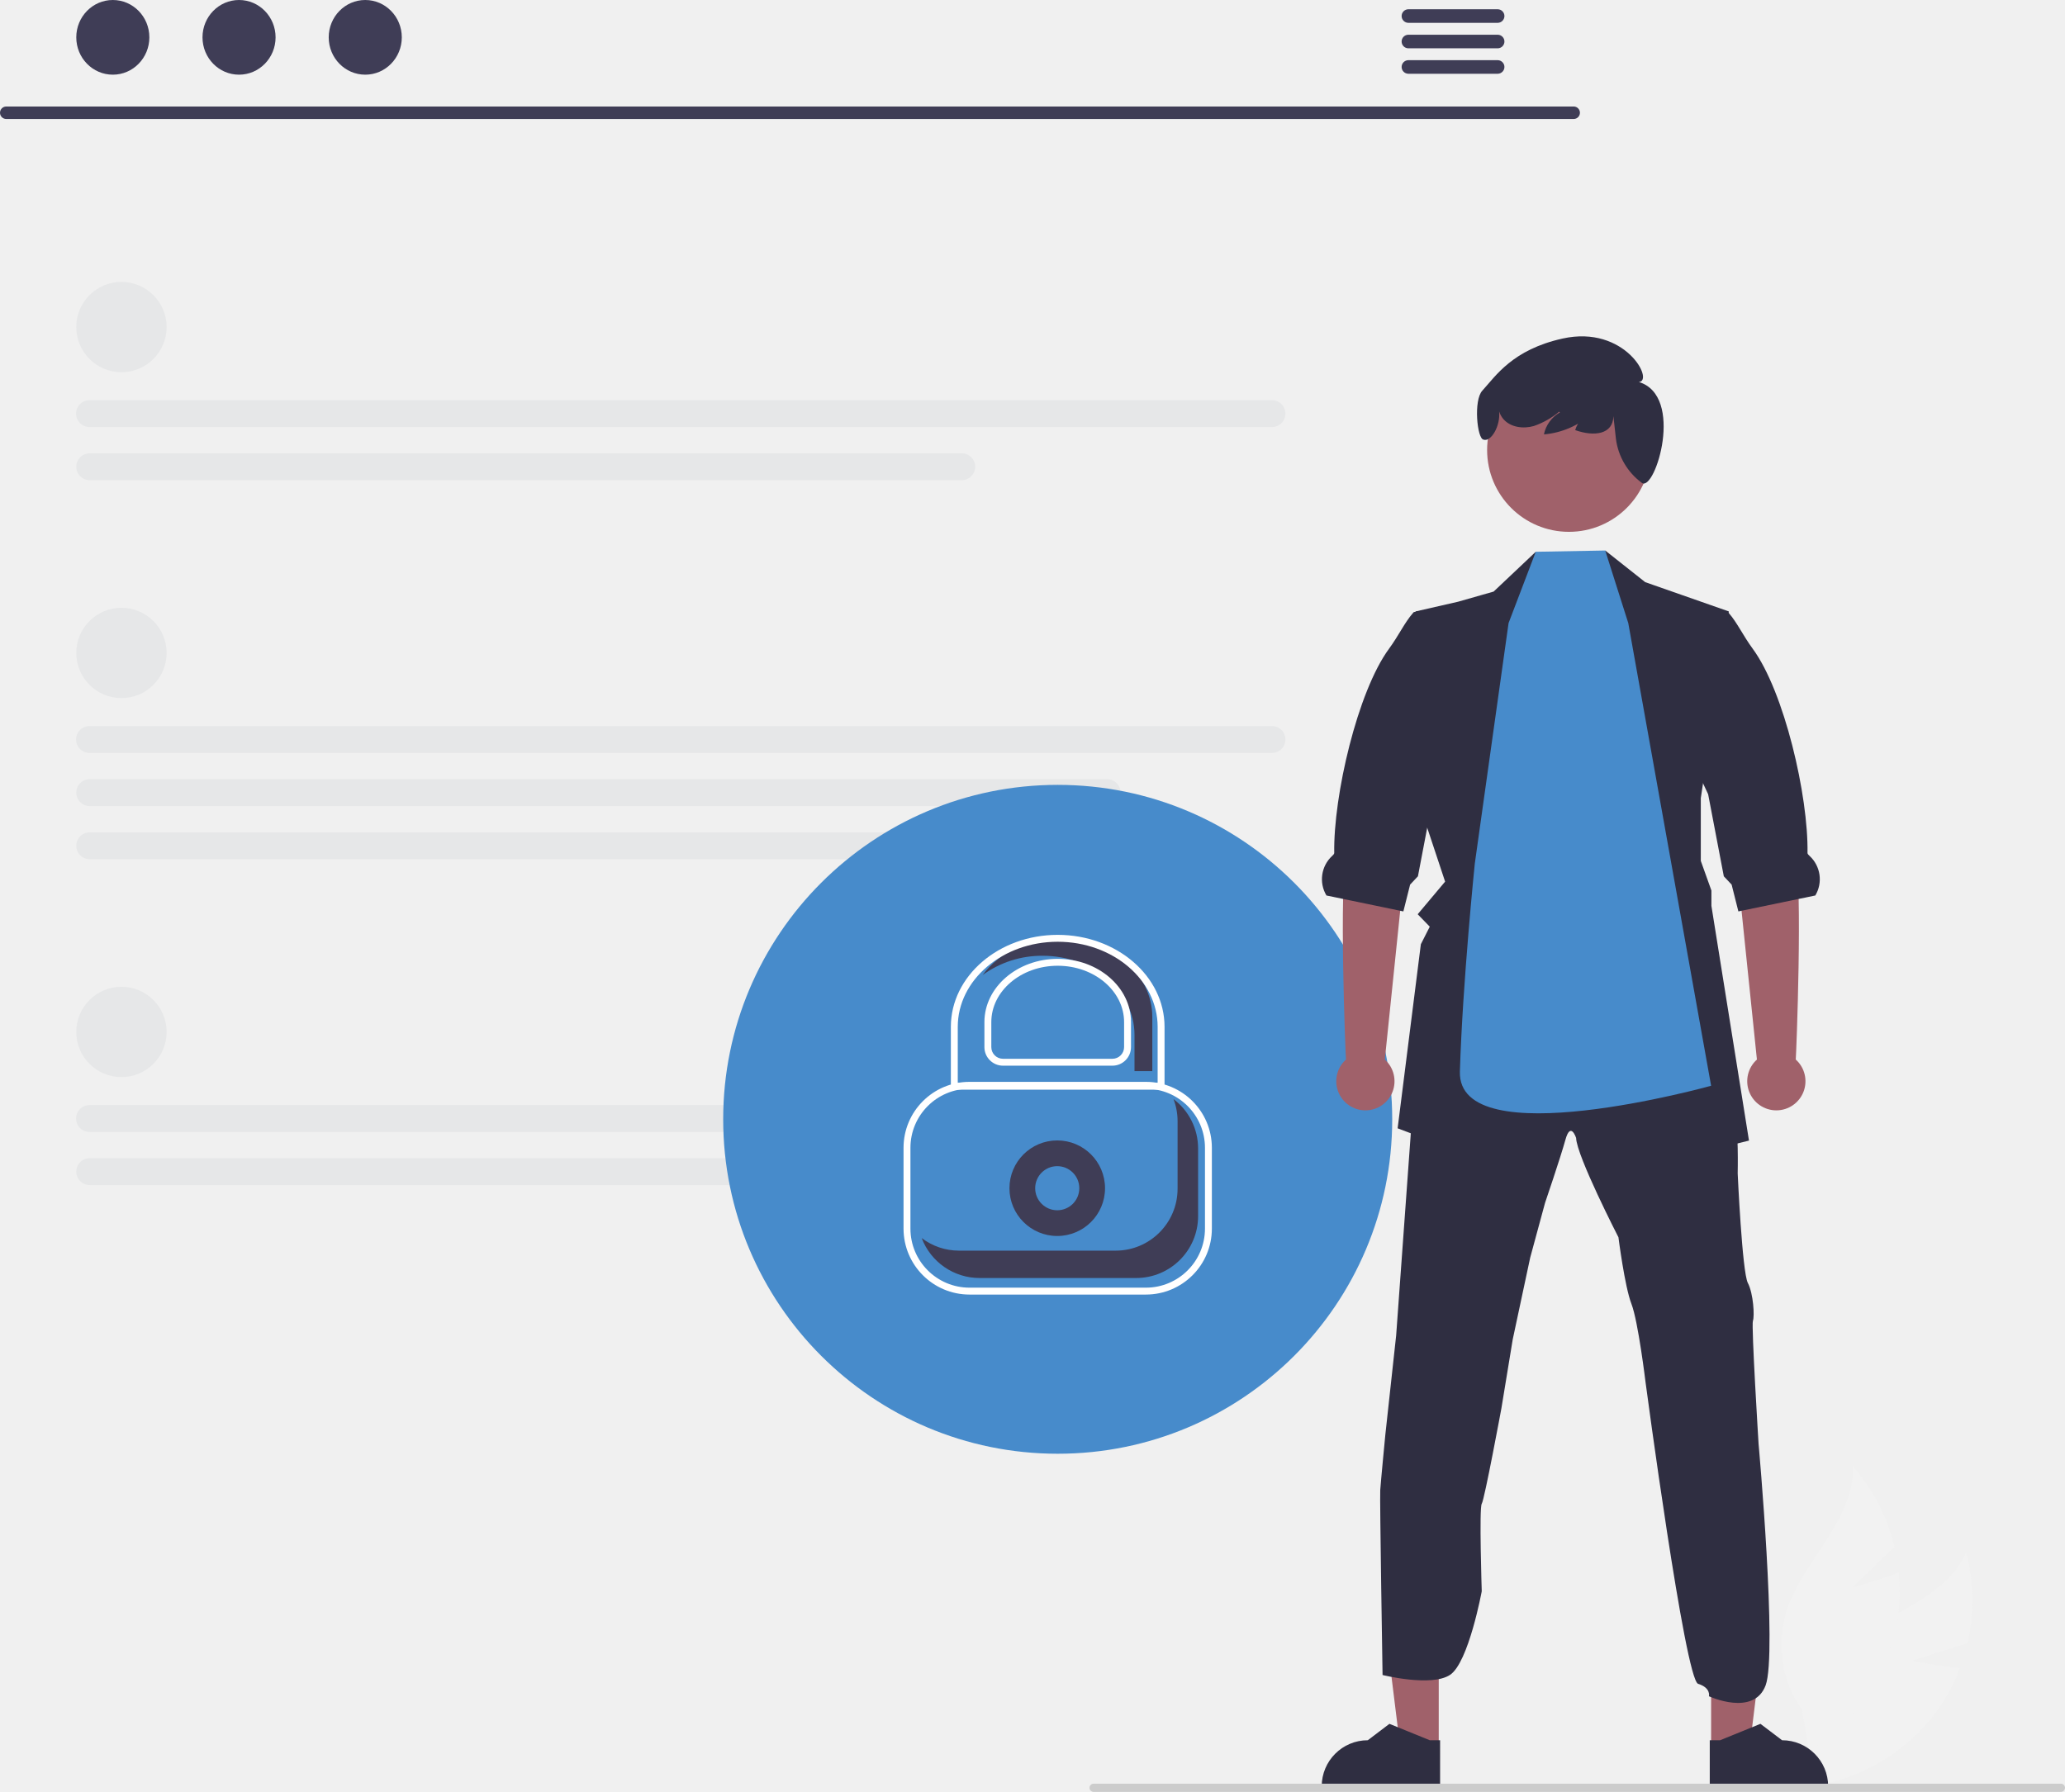
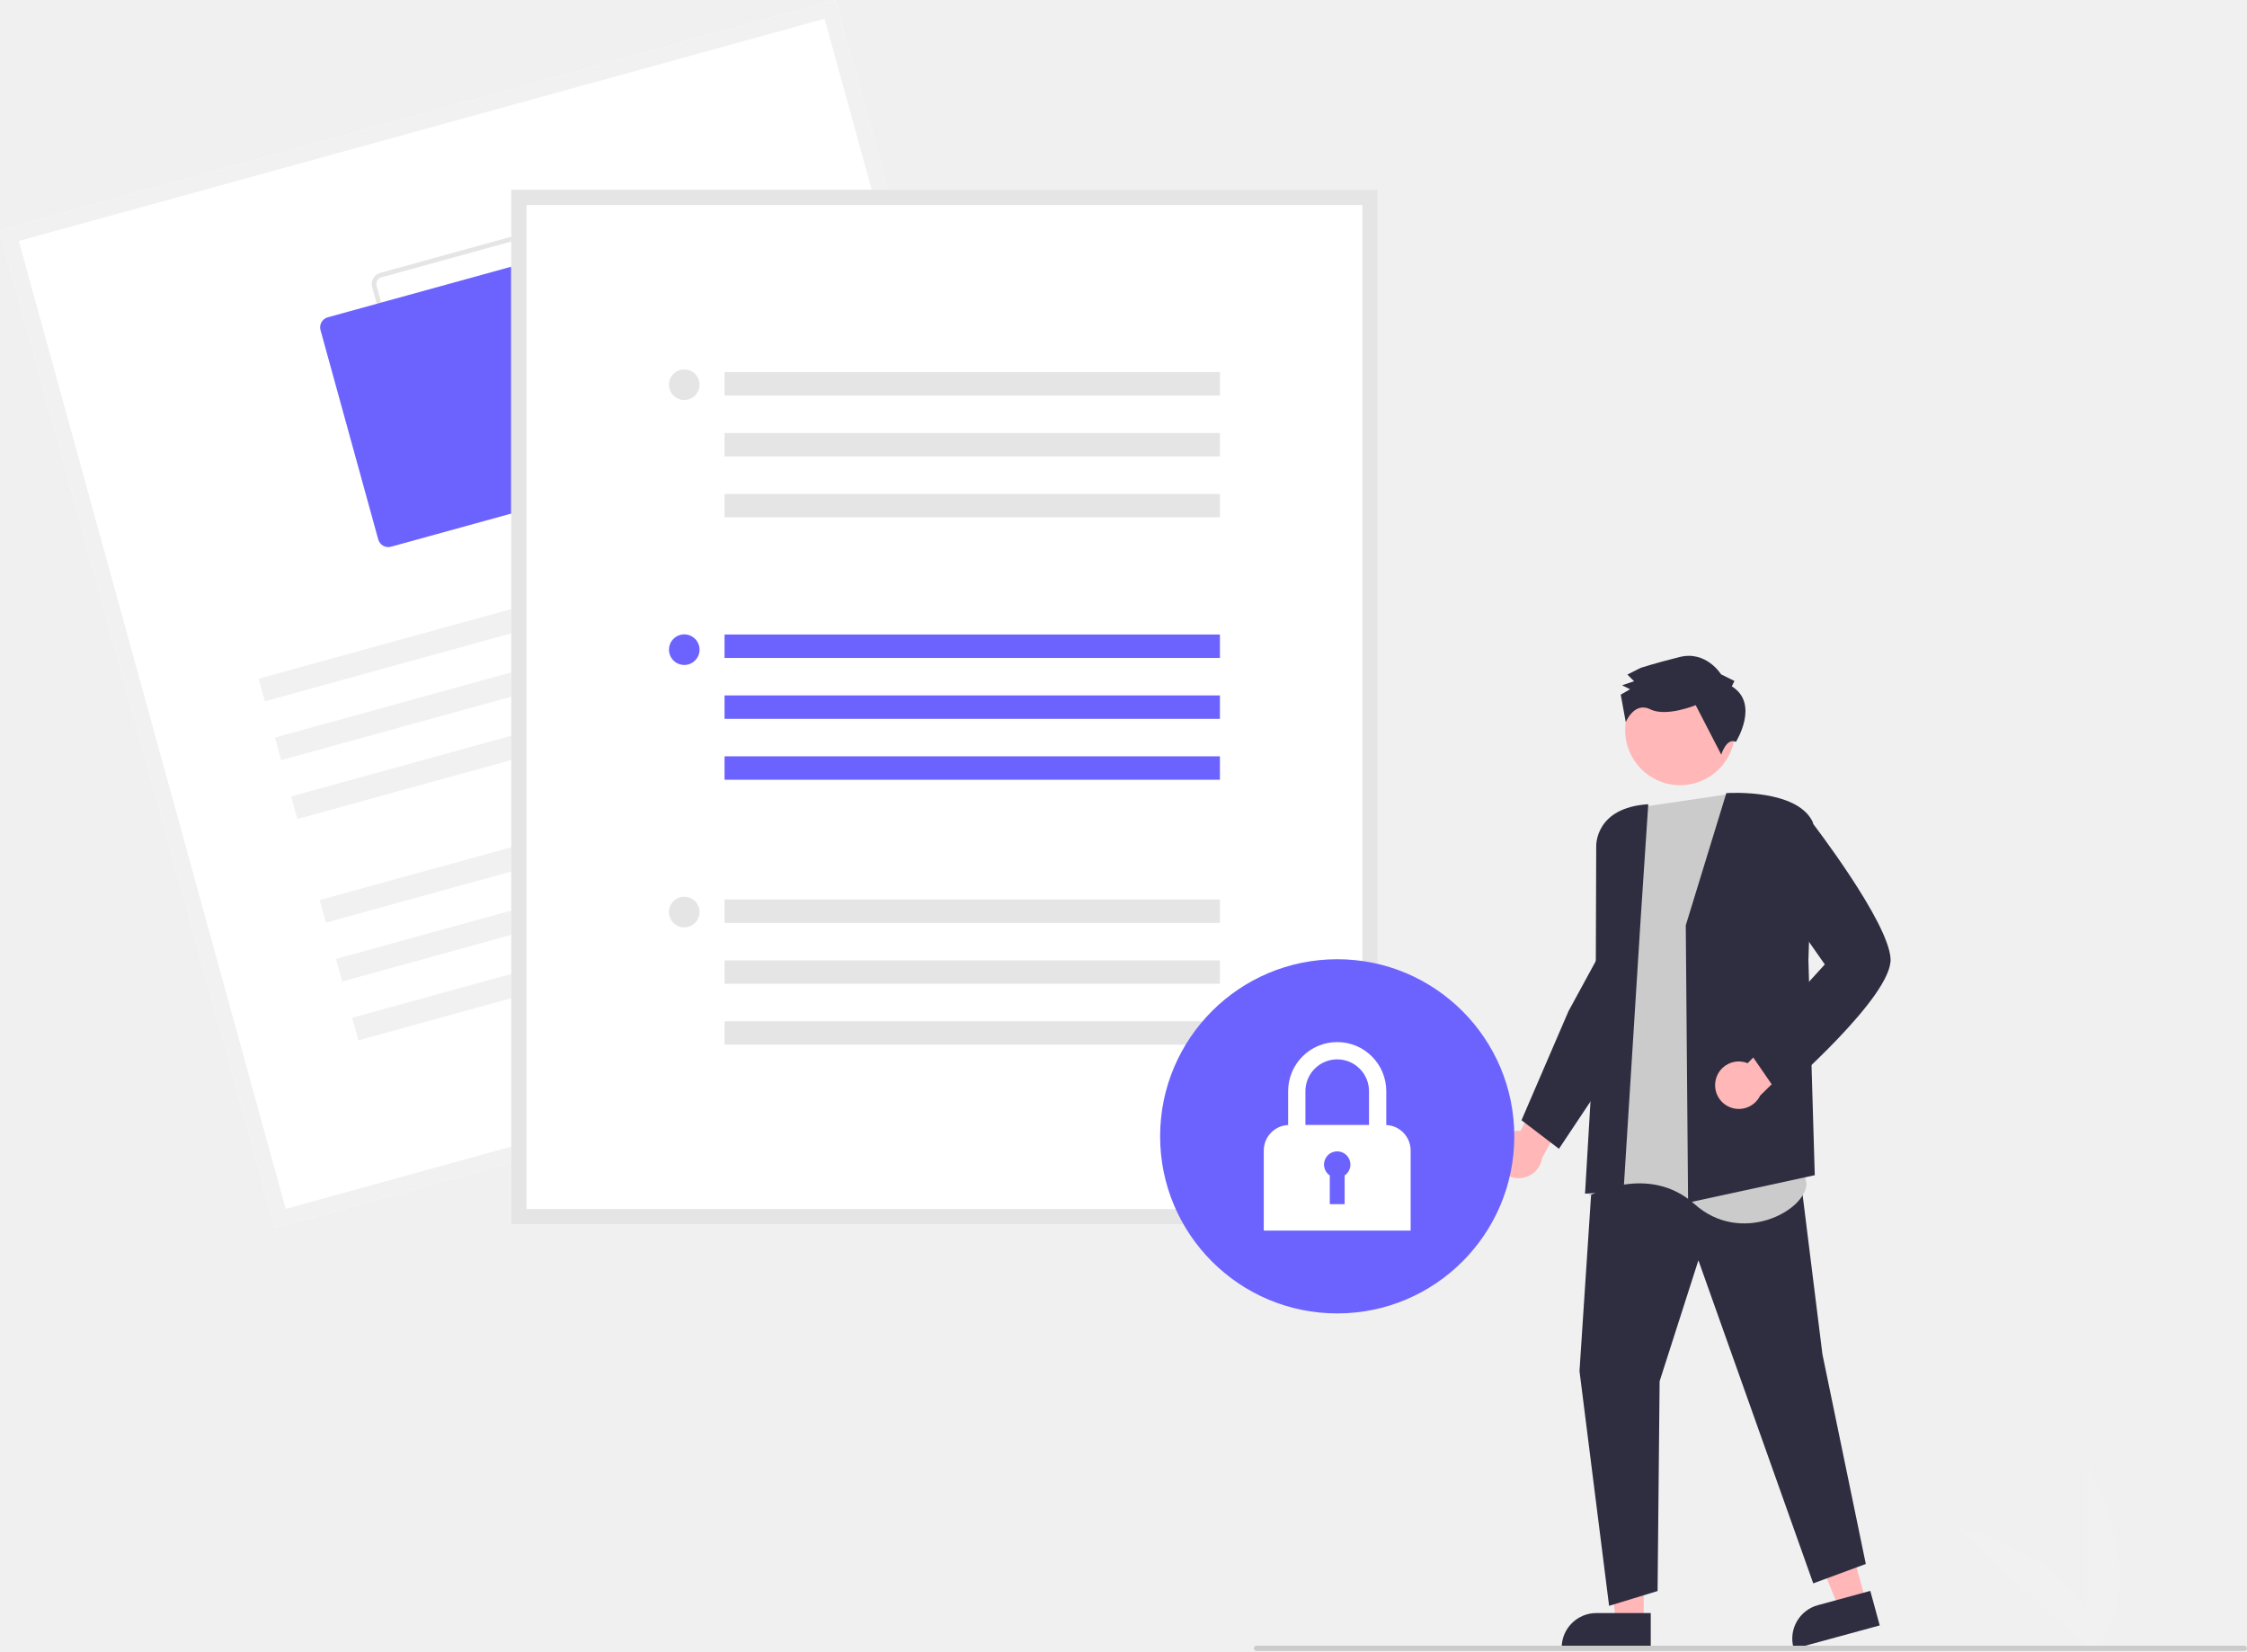
- <svg xmlns="http://www.w3.org/2000/svg" data-name="Layer 1" width="598.383" height="519.366" viewBox="0 0 598.383 519.366">
-   <path d="M854.374,671.404l16.119-5.113a54.561,54.561,0,0,0-.388-26.249c-6.476,14.399-25.475,17.926-36.3,29.419a32.819,32.819,0,0,0-8.395,27.179l-3.391,11.504a54.994,54.994,0,0,0,40.024-22.767,53.121,53.121,0,0,0,6.224-11.783C861.392,672.906,854.374,671.404,854.374,671.404Z" transform="translate(-300.3448 -190.0594)" fill="#f2f2f2" />
-   <path d="M837.15,650.132l12.147-11.765A54.561,54.561,0,0,0,837.242,615.046c.625,15.775-14.806,27.406-19.369,42.52a32.819,32.819,0,0,0,4.607,28.071l2.095,11.809A54.994,54.994,0,0,0,850.245,659.218a53.121,53.121,0,0,0,.316-13.323C844.101,648.345,837.15,650.132,837.15,650.132Z" transform="translate(-300.3448 -190.0594)" fill="#f2f2f2" />
-   <path d="M756.405,224.544H302.112a1.807,1.807,0,0,1,0-3.613H756.405a1.807,1.807,0,0,1,0,3.613Z" transform="translate(-300.3448 -190.0594)" fill="#3f3d56" />
-   <ellipse cx="32.692" cy="10.823" rx="10.588" ry="10.823" fill="#3f3d56" />
-   <ellipse cx="69.267" cy="10.823" rx="10.588" ry="10.823" fill="#3f3d56" />
-   <ellipse cx="105.842" cy="10.823" rx="10.588" ry="10.823" fill="#3f3d56" />
-   <path d="M734.384,192.742h-25.981a1.968,1.968,0,0,0,0,3.934h25.981a1.968,1.968,0,0,0,0-3.934Z" transform="translate(-300.3448 -190.0594)" fill="#3f3d56" />
-   <path d="M734.384,200.126h-25.981a1.968,1.968,0,0,0,0,3.934h25.981a1.968,1.968,0,0,0,0-3.934Z" transform="translate(-300.3448 -190.0594)" fill="#3f3d56" />
-   <path d="M734.384,207.501h-25.981a1.968,1.968,0,0,0,0,3.934h25.981a1.968,1.968,0,0,0,0-3.934Z" transform="translate(-300.3448 -190.0594)" fill="#3f3d56" />
-   <circle cx="35.193" cy="94.795" r="13.089" fill="#e6e7e8" />
-   <path d="M668.861,313.839H326.347a3.898,3.898,0,1,1,0-7.795h342.514a3.898,3.898,0,1,1,0,7.795Z" transform="translate(-300.3448 -190.0594)" fill="#e6e7e8" />
-   <path d="M579.03,329.241H326.347a3.898,3.898,0,0,1,0-7.796H579.03a3.898,3.898,0,1,1,0,7.796Z" transform="translate(-300.3448 -190.0594)" fill="#e6e7e8" />
-   <circle cx="35.193" cy="299.1" r="13.089" fill="#e6e7e8" />
-   <path d="M668.861,518.144H326.347a3.898,3.898,0,1,1,0-7.795h342.514a4.359,4.359,0,0,1,4.114,4.198A3.849,3.849,0,0,1,668.861,518.144Z" transform="translate(-300.3448 -190.0594)" fill="#e6e7e8" />
-   <path d="M579.03,533.546H326.347a3.898,3.898,0,0,1,0-7.796H579.03a3.898,3.898,0,1,1,0,7.796Z" transform="translate(-300.3448 -190.0594)" fill="#e6e7e8" />
-   <circle cx="35.193" cy="189.247" r="13.089" fill="#e6e7e8" />
-   <path d="M668.861,408.29H326.347a3.898,3.898,0,1,1,0-7.795h342.514a3.898,3.898,0,1,1,0,7.795Z" transform="translate(-300.3448 -190.0594)" fill="#e6e7e8" />
-   <path d="M621.163,423.692H326.347a3.898,3.898,0,0,1,0-7.796H621.163a3.898,3.898,0,0,1,0,7.796Z" transform="translate(-300.3448 -190.0594)" fill="#e6e7e8" />
-   <path d="M601.153,439.094H326.347a3.898,3.898,0,0,1,0-7.796H601.153a3.898,3.898,0,1,1,0,7.796Z" transform="translate(-300.3448 -190.0594)" fill="#e6e7e8" />
-   <circle cx="306.495" cy="324.421" r="96.934" fill="#478bcb" />
-   <circle cx="306.361" cy="344.393" r="13.848" fill="#3f3d56" />
-   <circle cx="306.361" cy="344.393" r="6.391" fill="#478bcb" />
-   <path d="M632.412,565.278h-51.144a19.123,19.123,0,0,1-19.102-19.101V522.728a19.123,19.123,0,0,1,19.102-19.102h51.144a19.123,19.123,0,0,1,19.101,19.102v23.449A19.122,19.122,0,0,1,632.412,565.278Zm-51.144-59.651a17.121,17.121,0,0,0-17.102,17.102v23.449A17.12,17.12,0,0,0,581.268,563.278h51.144a17.12,17.12,0,0,0,17.101-17.101V522.728a17.121,17.121,0,0,0-17.101-17.102Z" transform="translate(-300.3448 -190.0594)" fill="#fff" />
-   <path d="M578.238,552.549h45.395a17.943,17.943,0,0,0,17.943-17.943V514.983a17.863,17.863,0,0,0-1.184-6.365,17.895,17.895,0,0,1,7.131,14.295v19.624a17.943,17.943,0,0,1-17.943,17.943H584.186a17.933,17.933,0,0,1-16.759-11.577A17.84,17.84,0,0,0,578.238,552.549Z" transform="translate(-300.3448 -190.0594)" fill="#3f3d56" />
-   <polygon points="416.909 506.542 405.755 506.541 400.448 463.514 416.912 463.515 416.909 506.542" fill="#a0616a" />
-   <path d="M717.647,708.238l-34.303-.001v-.434a13.352,13.352,0,0,1,13.352-13.351h.001l6.266-4.754,11.691,4.754,2.994 0Z" transform="translate(-300.3448 -190.0594)" fill="#2f2e41" />
-   <polygon points="495.838 506.542 506.993 506.541 512.3 463.514 495.836 463.515 495.838 506.542" fill="#a0616a" />
-   <path d="M795.79,708.238l34.303-.001v-.434a13.352,13.352,0,0,0-13.352-13.351h-.001l-6.266-4.754L798.784,694.452l-2.994 0Z" transform="translate(-300.3448 -190.0594)" fill="#2f2e41" />
-   <path d="M700.302,621.955c.165-2.455,1.475-16.033,1.475-16.033l3.138-28.795,5.53-76.328.361-4.997,28.967-5.561,19.798-9.491,23.531,7.522,18.323,6.871s.031,2.941.173,6.495c.188,4.651.518,10.354,1.302,11.836,1.31,2.62.98,16.684.98,16.684s1.302,28.614,2.941,31.752,1.969,9.671,1.475,10.981,1.639,35.674,1.639,35.674,5.476,60.811,2.04,69.98-16.418,3.163-16.418,3.163.627-2.447-3.138-3.6-15.233-87.38-15.233-87.38-2.133-17.68-4.094-22.747-3.765-19.304-3.765-19.304-12.111-23.563-12.268-28.802c0,0-1.584-4.902-3.083.494s-5.914,18.323-5.914,18.323l-4.306,15.876L738.69,578.289l-3.279,19.97s-4.91,26.504-5.695,27.649,0,25.359,0,25.359-3.796,20.621-9.162,24.222-19.58.057-19.58.057S700.137,624.411,700.302,621.955Z" transform="translate(-300.3448 -190.0594)" fill="#2f2e41" />
-   <polygon points="412.315 236.13 418.755 255.528 410.809 264.987 414.308 268.588 411.727 273.678 404.997 327.032 441.894 341.025 454.319 325.447 464.116 341.025 506.81 330.593 495.922 262.556 495.922 258.108 492.848 249.519 492.848 231.337 500.966 177.215 476.736 168.728 465.151 159.559 461.402 172.454 445.44 169.615 445.024 159.927 432.811 171.466 422.527 174.399 410.213 177.215 408.644 181.137 411.781 180.353 411.272 231.377 412.315 236.13" fill="#2f2e41" />
-   <path d="M701.631,497.164l6.197-59.982,1.636-24.687L692.119,409.359s.687,17.652-1.585,27.611c-2.242,9.828-.297,58.877-.159,60.188a8.439,8.439,0,1,0,11.256.005Z" transform="translate(-300.3448 -190.0594)" fill="#a0616a" />
-   <path d="M684.713,449.611l4.824.996,16.55,3.428.918.188,1.953-7.765,2.267-2.416,4.314-22.606.227-1.177,6.518-13.931,4.51-41.87-16.77,3.012c-.086.086-.165.18-.243.275-2.408,2.73-4.126,6.526-6.934,10.346-9.138,12.432-16.15,42.639-15.875,59.189.008.267-.267.557-.596.855A9.18,9.18,0,0,0,684.713,449.611Z" transform="translate(-300.3448 -190.0594)" fill="#2f2e41" />
-   <path d="M809.453,497.164l-6.197-59.982-1.636-24.687,17.345-3.136s-.687,17.652,1.585,27.611c2.242,9.828.297,58.877.159,60.188a8.439,8.439,0,1,1-11.256.005Z" transform="translate(-300.3448 -190.0594)" fill="#a0616a" />
-   <path d="M826.372,449.611l-4.824.996-16.55,3.428-.918.188-1.953-7.765-2.267-2.416L795.545,421.436l-.227-1.177-6.518-13.931,1.49-41.87,10.77,3.012c.086.086.165.18.243.275,2.408,2.73,4.126,6.526,6.934,10.346,9.138,12.432,16.15,42.639,15.875,59.189-.008.267.267.557.596.855A9.18,9.18,0,0,1,826.372,449.611Z" transform="translate(-300.3448 -190.0594)" fill="#2f2e41" />
-   <path d="M737.489,370.654l7.88-20.667,20.127-.369,6.679,21.036,24.006,134.104s-73.544,20.481-72.798-4.138c.784-25.885,4.323-60.268,4.323-60.268Z" transform="translate(-300.3448 -190.0594)" fill="#478bcb" />
-   <circle cx="454.637" cy="130.437" r="23.71" fill="#a0616a" />
-   <path d="M729.874,303.296c3.86-4.201,8.688-11.892,23.312-15.121,18.07-3.991,26.609,12.334,22.052,12.601,13.325,4.035,4.765,31.611.945,29.298A1.125,1.125,0,0,1,776.089,330,18.77,18.77,0,0,1,768.592,317.193l-.725-6.525c-.104,5.309-5.53,6.012-11.074,4.056a6.955,6.955,0,0,1,4.914-4.838,23.786,23.786,0,0,1-13.971,6.079,9.511,9.511,0,0,1,4.625-6.364l-.219-.215a22.85,22.85,0,0,1-7.33,4.15c-3.056.876-6.718.402-8.812-1.99a6.5,6.5,0,0,1-1.252-2.254c.453,4.205-2.368,9.004-4.558,8.18C728.367,317.118,727.304,306.093,729.874,303.296Z" transform="translate(-300.3448 -190.0594)" fill="#2f2e41" />
-   <path d="M898.727,708.235a1.186,1.186,0,0,1-1.19,1.19h-280.29a1.19,1.19,0,0,1,0-2.38h280.29A1.187,1.187,0,0,1,898.727,708.235Z" transform="translate(-300.3448 -190.0594)" fill="#ccc" />
-   <path d="M607.627,461.922c-9.481,0-17.815,4.292-22.533,10.735a29.121,29.121,0,0,1,17.373-5.574c14.682,0,26.626,10.284,26.626,22.925v10.508h5.16v-15.668C634.253,472.206,622.308,461.922,607.627,461.922Z" transform="translate(-300.3448 -190.0594)" fill="#3f3d56" />
-   <path d="M637.798,505.893h-61.918V487.675c0-14.698,13.888-26.656,30.959-26.656s30.959,11.958,30.959,26.656Zm-59.918-2h57.918V487.675c0-13.596-12.991-24.656-28.959-24.656s-28.959,11.061-28.959,24.656Z" transform="translate(-300.3448 -190.0594)" fill="#fff" />
-   <path d="M622.697,498.938H590.982a5.388,5.388,0,0,1-5.381-5.382v-7.25c0-10.108,9.528-18.332,21.239-18.332s21.239,8.224,21.239,18.332v7.25A5.388,5.388,0,0,1,622.697,498.938Zm-15.857-28.964c-10.608,0-19.239,7.326-19.239,16.332v7.25a3.385,3.385,0,0,0,3.381,3.382h31.715a3.385,3.385,0,0,0,3.381-3.382v-7.25C626.078,477.3,617.448,469.974,606.839,469.974Z" transform="translate(-300.3448 -190.0594)" fill="#fff" />
+ <svg xmlns="http://www.w3.org/2000/svg" data-name="Layer 1" width="866.524" height="637.056" viewBox="0 0 866.524 637.056">
+   <path d="M971.738,768.528v-72.34S999.93,747.474,971.738,768.528Z" transform="translate(-166.7382 -131.4719)" fill="#f1f1f1" />
+   <path d="M973.48,768.515,920.19,719.594S977.035,733.51,973.48,768.515Z" transform="translate(-166.7382 -131.4719)" fill="#f1f1f1" />
+   <path d="M743.266,577.442a9.095,9.095,0,0,1,9.851-9.872l9.607-18.431,12.624,3.106-13.932,25.838a9.145,9.145,0,0,1-18.15-.641Z" transform="translate(-166.7382 -131.4719)" fill="#ffb7b7" />
+   <polygon points="633.871 625.527 623.218 625.526 618.15 584.437 633.873 584.438 633.871 625.527" fill="#ffb7b7" />
+   <path d="M803.326,767.325l-34.349-.001v-.434a13.37,13.37,0,0,1,13.37-13.369h.001l20.979.001Z" transform="translate(-166.7382 -131.4719)" fill="#2f2e41" />
+   <polygon points="719.549 617.569 709.271 620.371 693.57 582.063 708.739 577.927 719.549 617.569" fill="#ffb7b7" />
+   <path d="M891.625,758.288,858.486,767.325l-.114-.419a13.37,13.37,0,0,1,9.381-16.416l.001-0L887.993,744.97Z" transform="translate(-166.7382 -131.4719)" fill="#2f2e41" />
+   <polygon points="614.423 448.033 609.109 528.727 620.524 619.261 639.221 613.554 640.009 532.663 654.966 486.018 699.25 610.602 719.521 603.123 702.792 522.232 693.345 446.262 614.423 448.033" fill="#2f2e41" />
+   <path d="M832.823,437.806,801.337,442.449,789.994,453.667l-3.522,40.307,2.187,35.702-9.119,62.959s22.93-12.729,40.701,3.205,42.635,2.816,43.147-7.784Z" transform="translate(-166.7382 -131.4719)" fill="#cbcbcb" />
+   <path d="M816.834,488.357l-0-.045,15.641-50.984.202-.013c1.113-.072,27.337-1.618,33.202,11.33l.028.062-1.782,52.983,2.454,82.979-48.501,10.505-.353.077Z" transform="translate(-166.7382 -131.4719)" fill="#2f2e41" />
+   <path d="M799.501,484.833l2.869-43.221c-20.407,1.269-20.099,15.738-20.076,16.369l-.223,64.65-4.087,69.164,14.86-1.114Z" transform="translate(-166.7382 -131.4719)" fill="#2f2e41" />
+   <path d="M753.485,563.477l18.117-42.047L784.248,498.208l6.602,41.889-22.922,34.384Z" transform="translate(-166.7382 -131.4719)" fill="#2f2e41" />
+   <path d="M828.36,548.006a9.095,9.095,0,0,1,12.325-6.526l14.616-14.777,11.146,6.692L845.514,553.973A9.145,9.145,0,0,1,828.36,548.006Z" transform="translate(-166.7382 -131.4719)" fill="#ffb7b7" />
+   <path d="M840.651,536.085,870.452,503.393,850.726,475.244l2.03-13.762L864.383,447.12l.227.293c1.239,1.604,30.362,39.439,31.198,53.763.839,14.376-41.021,50.742-42.803,52.282l-.248.214Z" transform="translate(-166.7382 -131.4719)" fill="#2f2e41" />
+   <circle cx="647.916" cy="281.612" r="21.181" fill="#ffb7b7" />
+   <path d="M834.576,396.15l1.027-2.067-5.167-2.567s-5.7-9.274-16.014-6.668-14.955,4.166-14.955,4.166l-5.154,2.593,2.587,2.574-4.64,1.56,3.1,1.54-3.607,2.073,1.942,10.628s3.225-8.061,9.425-4.981,17.541-1.592,17.541-1.592l9.853,19.069s2.033-6.684,5.657-4.902C836.171,417.577,845.43,402.831,834.576,396.15Z" transform="translate(-166.7382 -131.4719)" fill="#2f2e41" />
+   <path d="M594.907,516.07,272.805,604.901,166.738,220.303l322.102-88.831Z" transform="translate(-166.7382 -131.4719)" fill="#fff" />
+   <path d="M594.907,516.07,272.805,604.901,166.738,220.303l322.102-88.831ZM276.92,597.651l310.738-85.697-102.932-373.233-310.738,85.697Z" transform="translate(-166.7382 -131.4719)" fill="#f1f1f1" />
+   <path d="M418.744,303.765l-80.741,22.267a4.46,4.46,0,0,1-5.479-3.11l-22.267-80.741a4.46,4.46,0,0,1,3.11-5.479l80.741-22.267a4.46,4.46,0,0,1,5.479,3.11l22.267,80.741A4.46,4.46,0,0,1,418.744,303.765ZM313.841,238.42a2.676,2.676,0,0,0-1.866,3.288l22.267,80.741a2.676,2.676,0,0,0,3.288,1.866l80.741-22.267a2.676,2.676,0,0,0,1.866-3.288l-22.267-80.741a2.676,2.676,0,0,0-3.288-1.866Z" transform="translate(-166.7382 -131.4719)" fill="#e5e5e5" />
+   <path d="M398.277,320.039l-80.741,22.267a4.014,4.014,0,0,1-4.931-2.799L290.337,258.766a4.014,4.014,0,0,1,2.799-4.931l80.741-22.267a4.014,4.014,0,0,1,4.931,2.799l22.267,80.741A4.014,4.014,0,0,1,398.277,320.039Z" transform="translate(-166.7382 -131.4719)" fill="#6c63ff" />
+   <rect x="263.489" y="361.969" width="233.728" height="9.032" transform="translate(-250.4837 -17.16149) rotate(-15.41811)" fill="#f1f1f1" />
+   <rect x="269.75" y="384.671" width="233.728" height="9.032" transform="translate(-256.294 -14.67996) rotate(-15.41811)" fill="#f1f1f1" />
+   <rect x="276.011" y="407.372" width="233.728" height="9.032" transform="translate(-262.1042 -12.19843) rotate(-15.41811)" fill="#f1f1f1" />
+   <rect x="287.03" y="447.328" width="233.728" height="9.032" transform="translate(-272.3302 -7.83093) rotate(-15.41811)" fill="#f1f1f1" />
+   <rect x="293.291" y="470.03" width="233.728" height="9.032" transform="translate(-278.1405 -5.34939) rotate(-15.41811)" fill="#f1f1f1" />
+   <rect x="299.552" y="492.732" width="233.728" height="9.032" transform="translate(-283.9507 -2.86786) rotate(-15.41811)" fill="#f1f1f1" />
+   <path d="M698.014,603.616H363.887V204.661H698.014Z" transform="translate(-166.7382 -131.4719)" fill="#fff" />
+   <path d="M698.014,603.616H363.887V204.661H698.014Zm-328.233-5.895H692.12V210.555H369.782Z" transform="translate(-166.7382 -131.4719)" fill="#e5e5e5" />
+   <rect x="279.408" y="244.695" width="191.034" height="9.032" fill="#6c63ff" />
+   <rect x="279.408" y="268.178" width="191.034" height="9.032" fill="#6c63ff" />
+   <rect x="279.408" y="291.661" width="191.034" height="9.032" fill="#6c63ff" />
+   <circle cx="263.877" cy="250.534" r="5.895" fill="#6c63ff" />
+   <rect x="279.408" y="143.505" width="191.034" height="9.032" fill="#e5e5e5" />
+   <rect x="279.408" y="166.989" width="191.034" height="9.032" fill="#e5e5e5" />
+   <rect x="279.408" y="190.472" width="191.034" height="9.032" fill="#e5e5e5" />
+   <circle cx="263.877" cy="148.362" r="5.895" fill="#e5e5e5" />
+   <rect x="279.408" y="346.867" width="191.034" height="9.032" fill="#e5e5e5" />
+   <rect x="279.408" y="370.35" width="191.034" height="9.032" fill="#e5e5e5" />
+   <rect x="279.408" y="393.833" width="191.034" height="9.032" fill="#e5e5e5" />
+   <circle cx="263.877" cy="351.723" r="5.895" fill="#e5e5e5" />
+   <circle cx="515.677" cy="438.205" r="68.293" fill="#6c63ff" />
+   <path d="M701.336,565.32V552.253a18.921,18.921,0,1,0-37.842,0v13.067a9.838,9.838,0,0,0-9.396,9.823v30.879h56.634V575.144A9.838,9.838,0,0,0,701.336,565.32ZM682.415,539.994a12.273,12.273,0,0,1,12.258,12.259v13.044H670.157V552.253A12.273,12.273,0,0,1,682.415,539.994Z" transform="translate(-166.7382 -131.4719)" fill="#fff" />
+   <path d="M687.506,580.569a5.091,5.091,0,1,0-7.954,4.207v11.065H685.278v-11.065A5.084,5.084,0,0,0,687.506,580.569Z" transform="translate(-166.7382 -131.4719)" fill="#6c63ff" />
+   <path d="M1032.262,768.122h-381a1,1,0,0,1,0-2h381a1,1,0,0,1,0,2Z" transform="translate(-166.7382 -131.4719)" fill="#cbcbcb" />
</svg>
